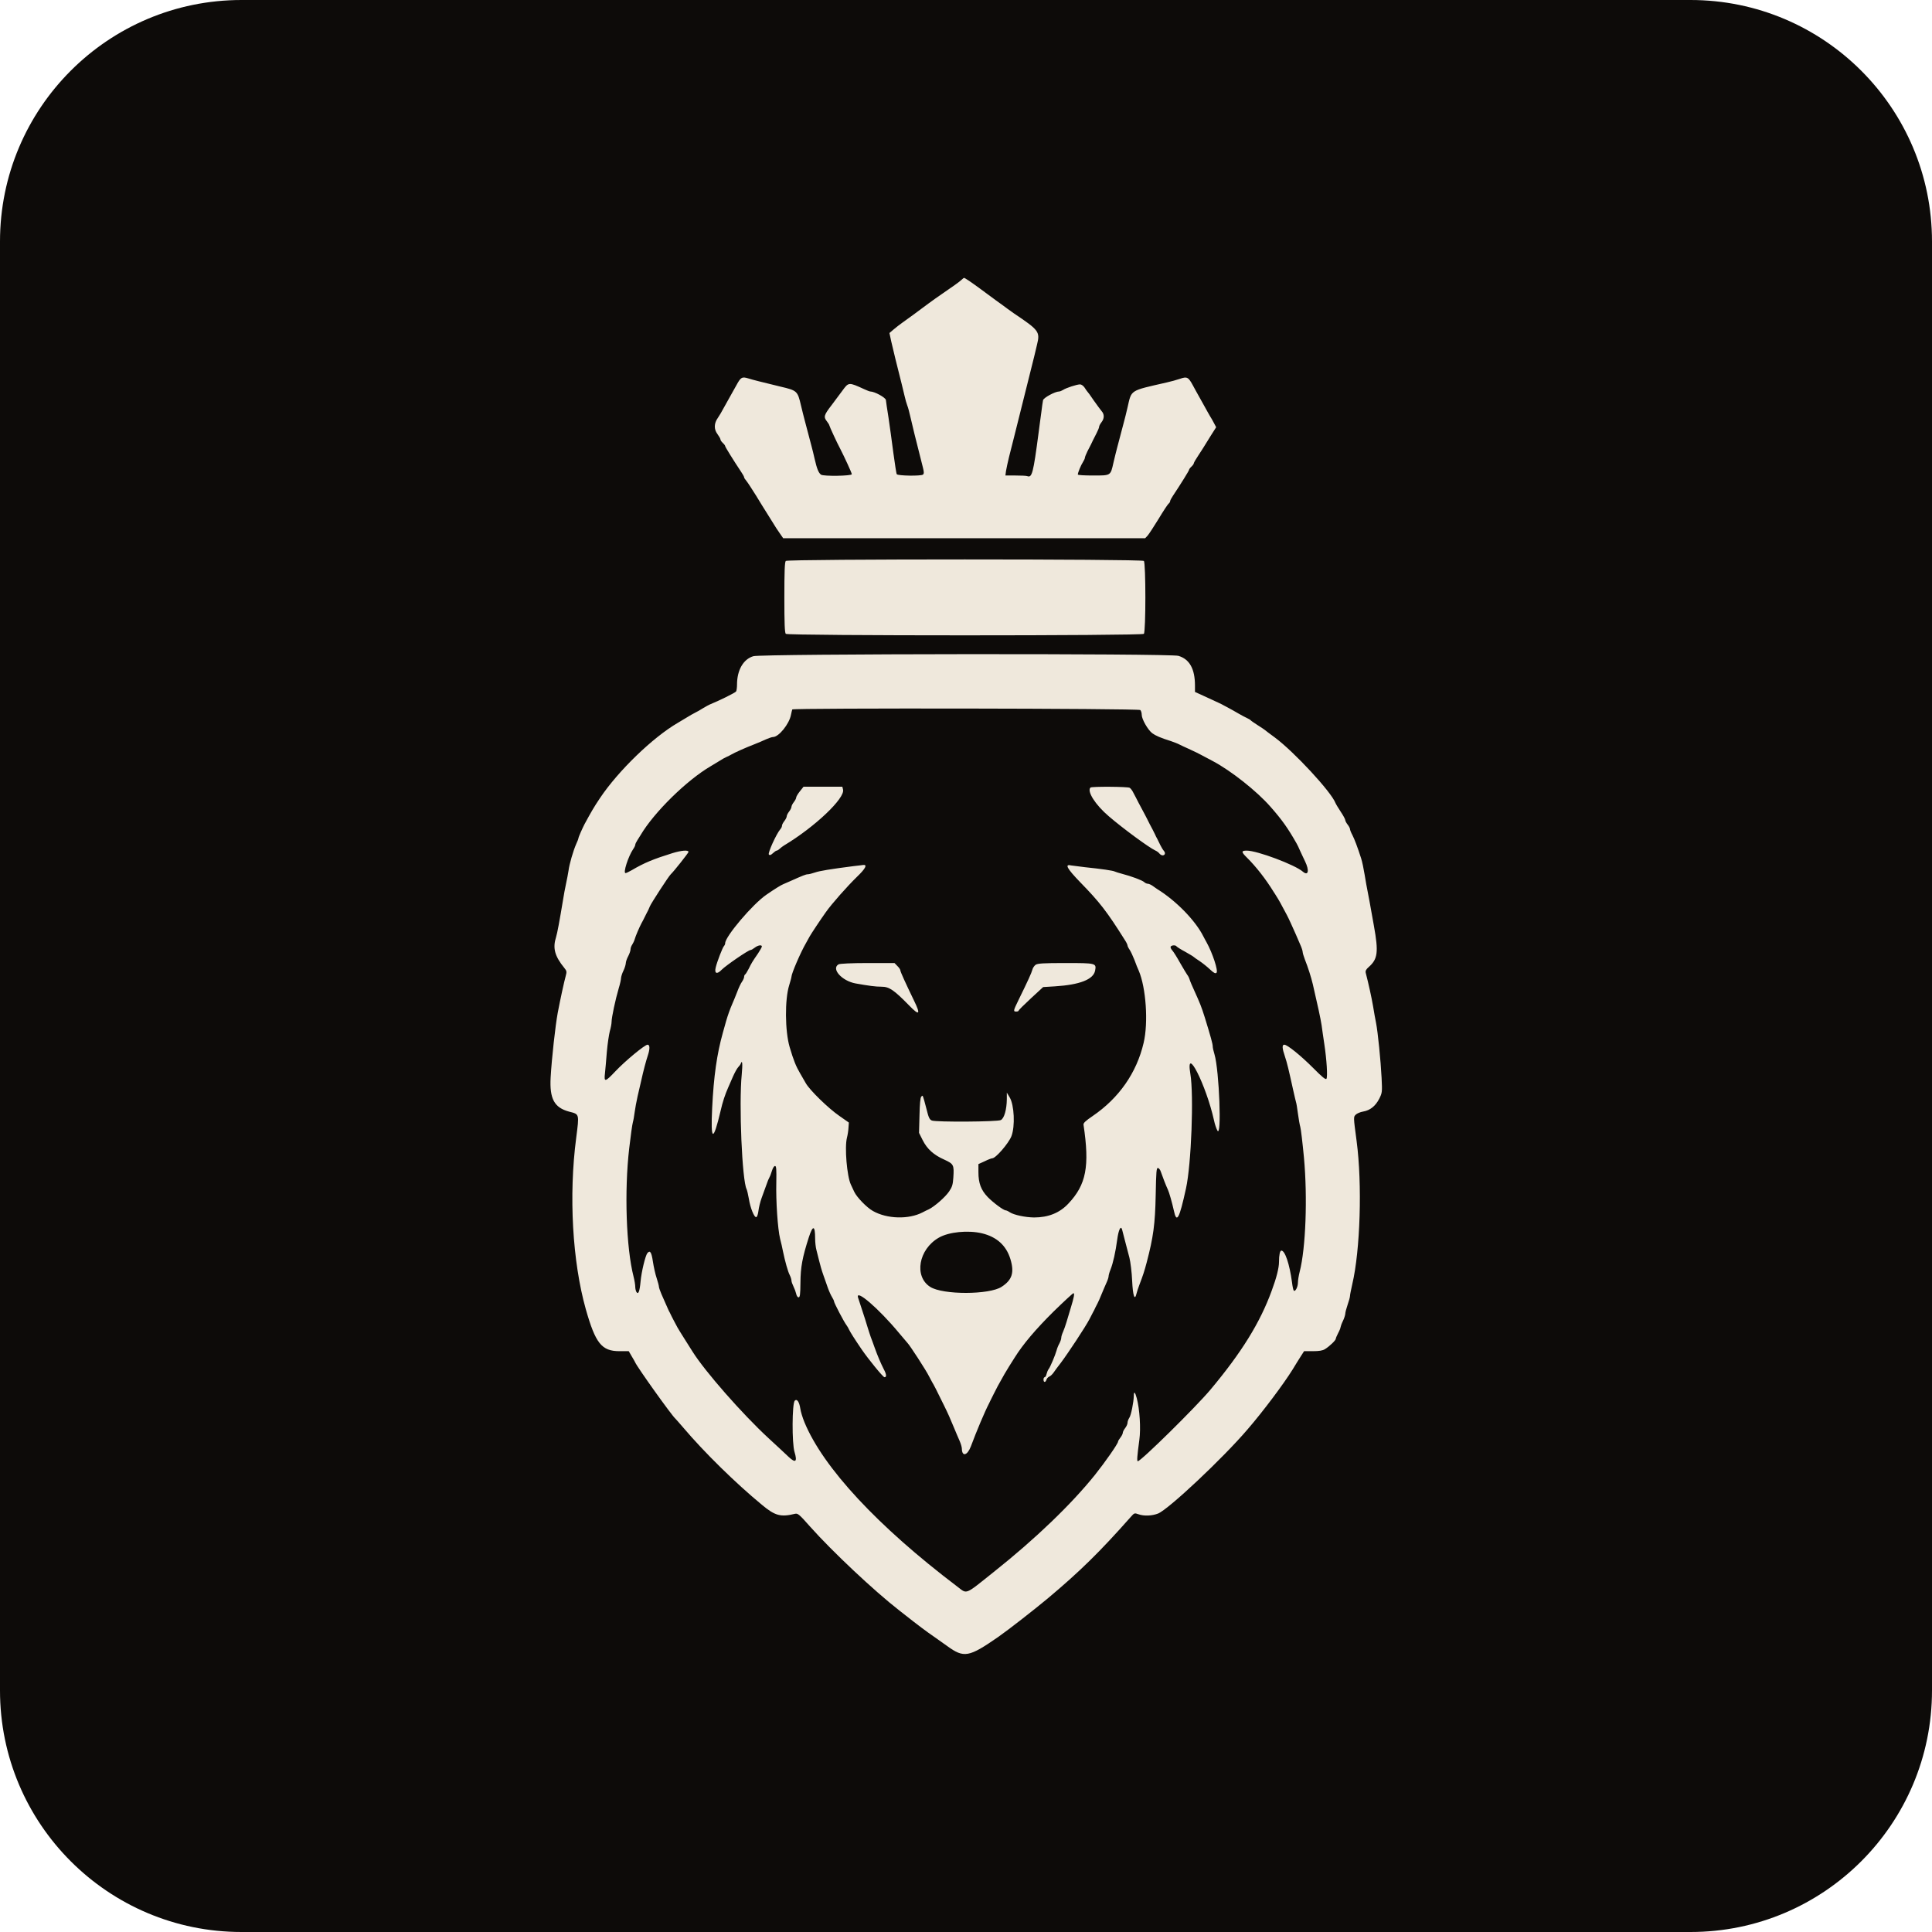
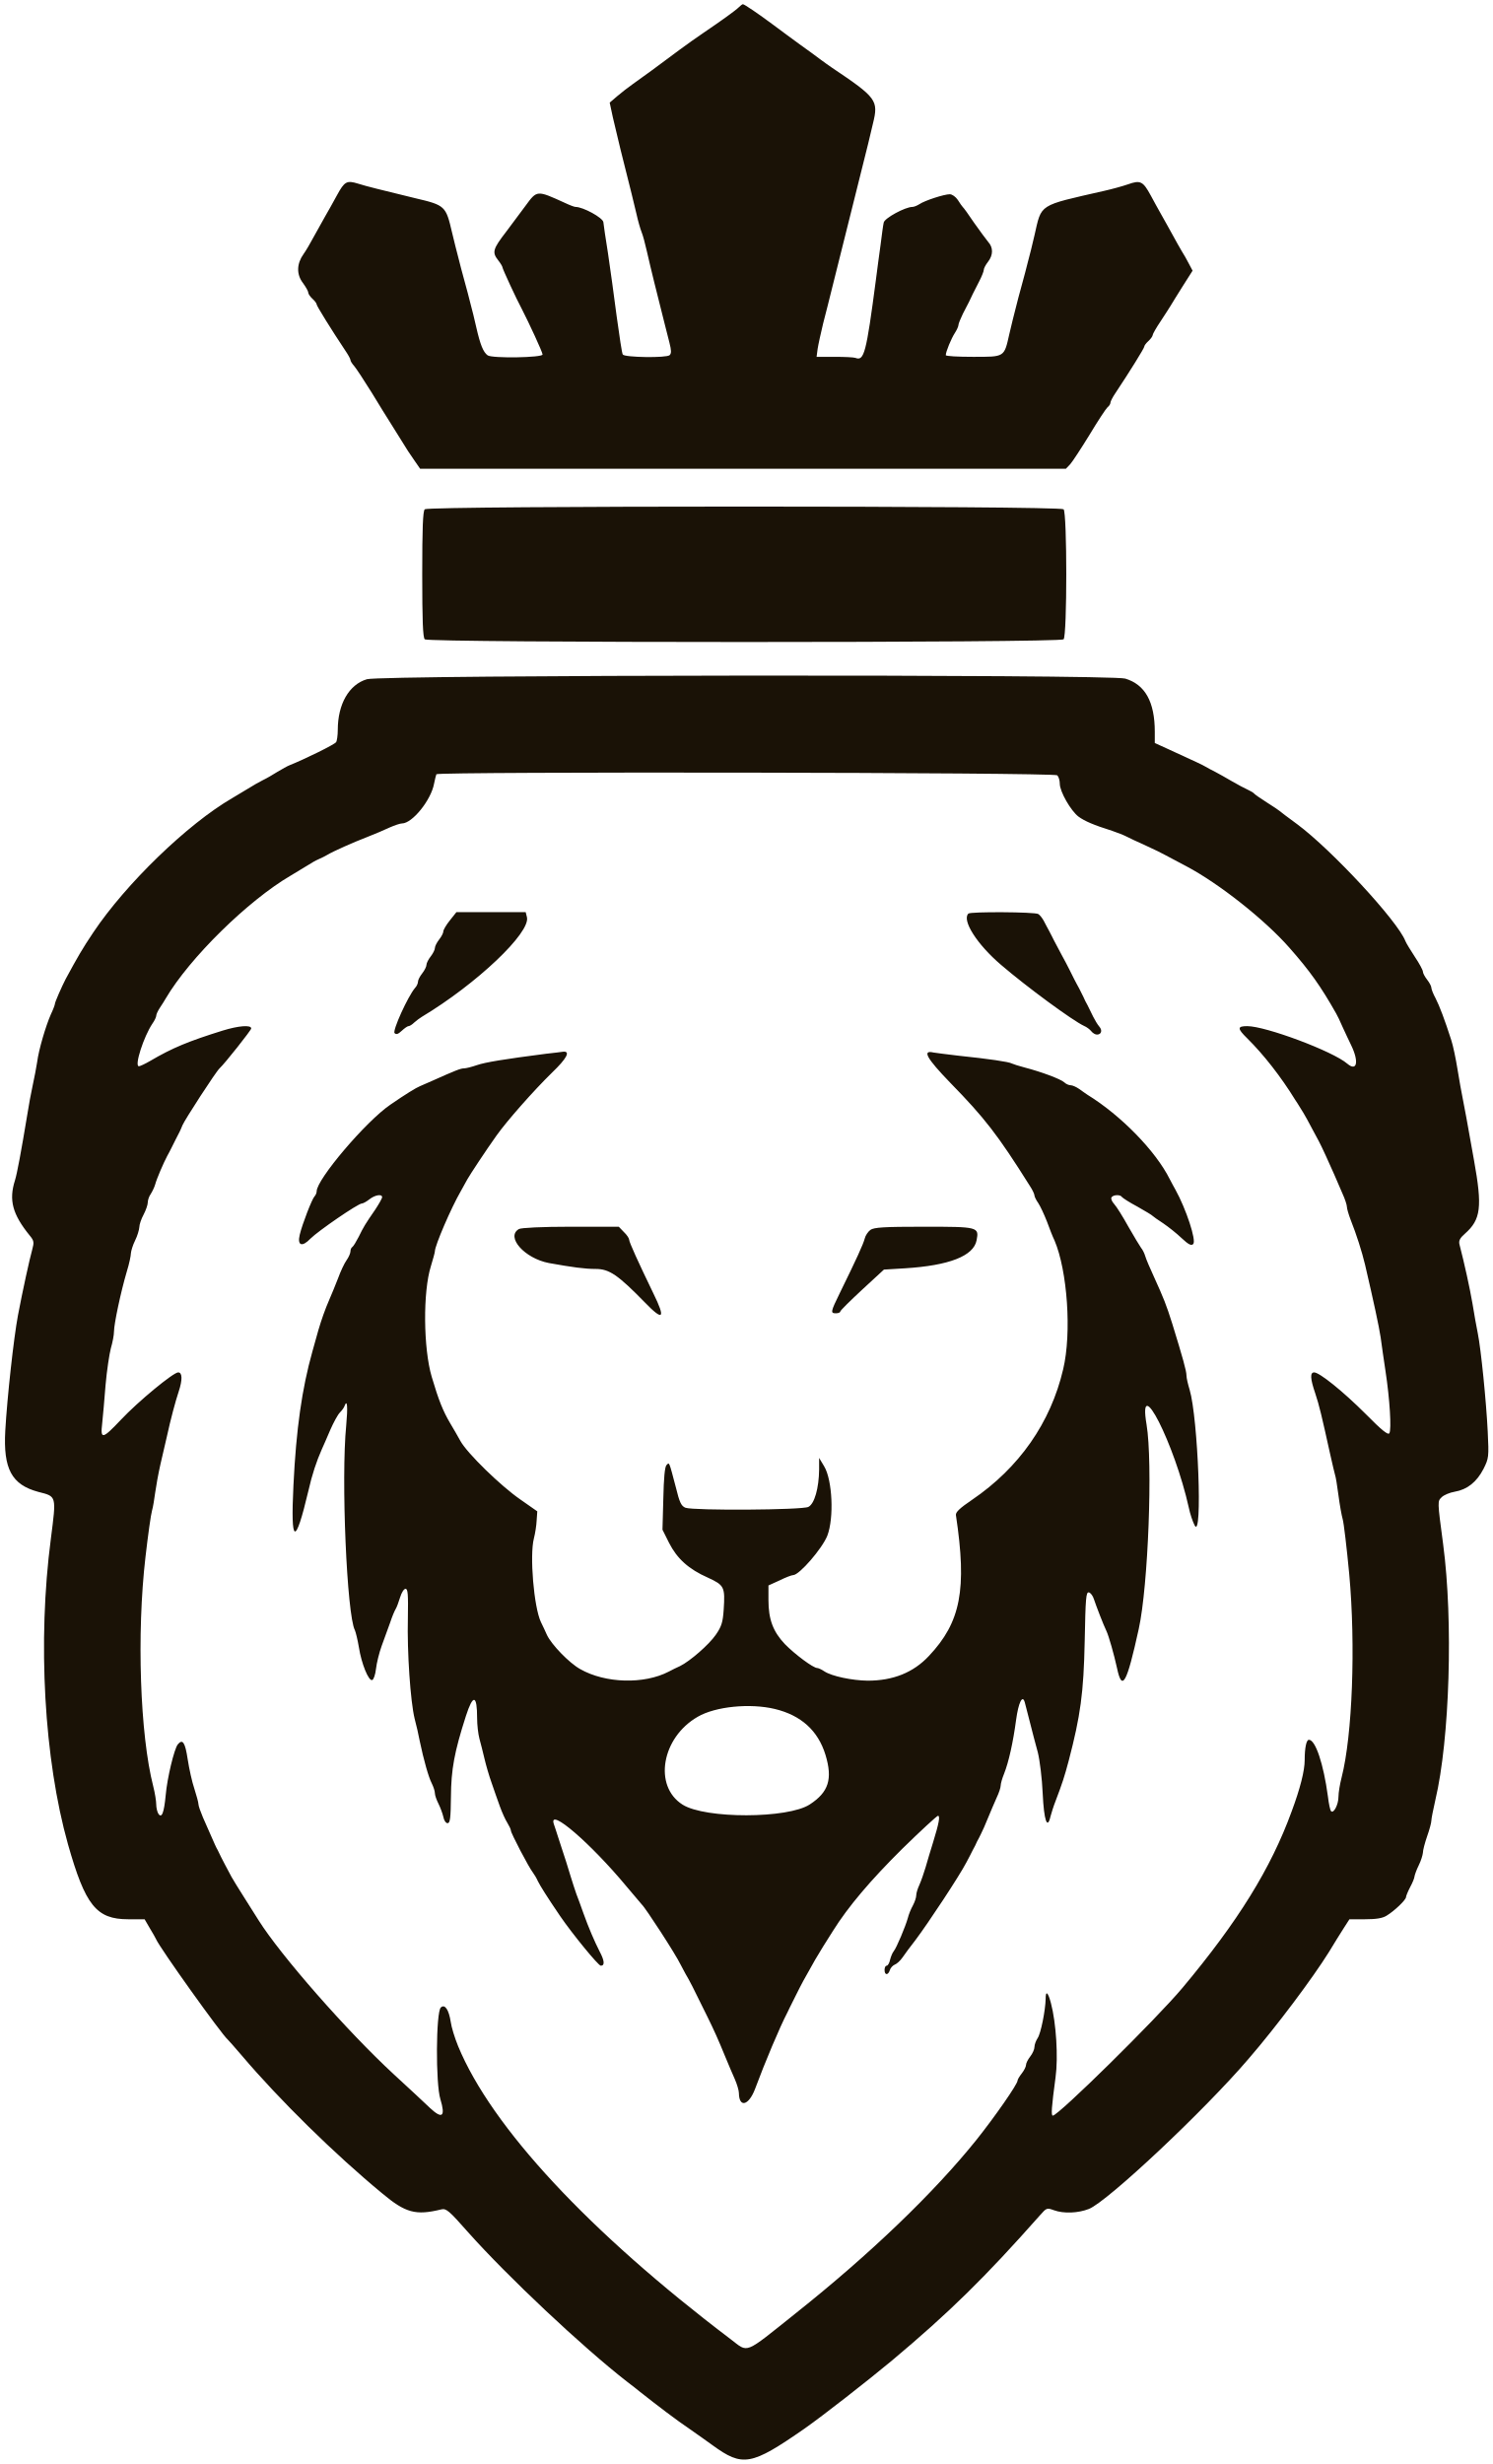
- <svg xmlns="http://www.w3.org/2000/svg" viewBox="0 0 64 64">
-   <rect width="64" height="64" rx="8" fill="#0D0B09" />
-   <g transform="translate(32 32) scale(0.0392) translate(-803.5 -785.5)">
-     <g transform="translate(0,1564) scale(0.1,-0.1)" fill="#EFE8DC">
-       <path d="M8000 13586 c-16 -16 -83 -64 -170 -123 -30 -20 -80 -56 -110 -78 -88 -66 -186 -138 -225 -165 -20 -14 -52 -39 -72 -56 l-35 -30 15 -70 c9 -38 25 -106 36 -151 52 -206 63 -252 76 -307 7 -32 18 -70 24 -85 6 -14 17 -55 25 -91 8 -36 24 -102 35 -147 53 -210 60 -241 72 -286 9 -36 10 -50 1 -59 -14 -14 -214 -11 -222 3 -4 5 -16 87 -29 181 -12 95 -31 229 -41 298 -11 69 -21 135 -22 148 -3 21 -96 72 -132 72 -5 0 -27 8 -50 19 -134 61 -132 61 -187 -14 -19 -25 -60 -80 -91 -122 -64 -83 -68 -98 -38 -136 11 -14 20 -29 20 -33 0 -7 67 -152 91 -196 35 -68 99 -206 99 -217 0 -15 -239 -19 -260 -4 -21 15 -35 50 -54 133 -8 36 -20 85 -27 110 -6 25 -19 74 -29 110 -10 36 -23 85 -29 110 -7 25 -20 79 -30 120 -29 124 -32 128 -173 161 -160 39 -234 57 -271 69 -55 17 -65 11 -101 -55 -18 -33 -43 -78 -56 -100 -12 -22 -36 -65 -53 -95 -16 -30 -38 -68 -49 -83 -33 -46 -34 -96 -4 -136 14 -19 26 -40 26 -46 0 -7 9 -20 20 -30 11 -10 20 -22 20 -27 0 -7 70 -120 136 -219 13 -19 24 -39 24 -44 0 -5 8 -18 18 -29 10 -12 47 -68 83 -126 35 -58 73 -119 84 -136 11 -17 36 -57 55 -88 19 -32 47 -75 63 -97 l27 -39 1530 0 1529 0 20 21 c11 12 52 75 92 140 39 65 78 124 85 130 8 6 14 16 14 22 0 6 11 27 24 46 66 99 136 212 136 219 0 5 9 17 20 27 11 10 20 23 20 28 0 5 17 35 38 66 20 31 42 64 47 73 6 10 31 51 57 92 l47 74 -18 34 c-9 18 -24 44 -33 58 -8 14 -29 50 -45 80 -17 30 -40 73 -53 95 -12 22 -35 62 -49 89 -37 68 -49 74 -108 53 -26 -9 -77 -23 -113 -31 -315 -72 -295 -59 -330 -211 -10 -44 -24 -100 -31 -125 -6 -25 -19 -74 -29 -110 -10 -36 -23 -85 -29 -110 -7 -25 -20 -80 -30 -122 -25 -111 -21 -108 -172 -108 -71 0 -129 3 -129 8 0 16 26 79 43 105 9 14 17 31 17 38 0 6 10 30 21 53 26 49 36 70 47 94 5 9 18 36 30 59 12 23 22 48 22 55 0 7 9 24 20 38 25 32 25 68 1 94 -10 12 -40 53 -67 91 -26 39 -50 72 -54 75 -3 3 -13 17 -23 33 -10 15 -27 27 -38 27 -27 0 -119 -30 -144 -47 -11 -7 -26 -13 -33 -13 -34 0 -132 -53 -136 -74 -3 -12 -9 -59 -15 -106 -7 -47 -16 -121 -22 -165 -46 -350 -56 -386 -97 -370 -8 3 -52 5 -99 5 l-85 0 5 38 c3 20 15 74 26 120 12 45 30 118 41 162 11 44 29 116 40 160 11 44 29 116 40 160 11 44 29 116 40 160 52 206 62 249 75 305 27 110 18 122 -195 265 -12 8 -37 26 -56 40 -18 14 -61 45 -96 70 -34 25 -89 65 -122 90 -74 55 -140 100 -147 100 -3 0 -11 -6 -19 -14z M6512 11208 c-9 -9 -12 -91 -12 -308 0 -217 3 -299 12 -308 17 -17 3009 -17 3026 0 17 17 17 599 0 616 -17 17 -3009 17 -3026 0z M6238 10403 c-85 -25 -138 -118 -138 -240 0 -26 -4 -53 -8 -58 -7 -11 -145 -79 -222 -110 -8 -3 -33 -17 -55 -30 -22 -14 -53 -32 -70 -40 -16 -8 -48 -26 -70 -40 -22 -13 -56 -34 -75 -45 -212 -123 -504 -406 -658 -636 -53 -79 -74 -116 -131 -221 -18 -35 -51 -109 -51 -118 0 -4 -8 -26 -19 -49 -24 -54 -58 -169 -65 -226 -4 -25 -13 -74 -21 -110 -8 -36 -19 -96 -25 -135 -30 -181 -49 -283 -59 -315 -30 -94 -12 -161 70 -262 20 -24 21 -32 12 -65 -13 -46 -46 -197 -68 -313 -20 -107 -51 -387 -60 -546 -10 -181 30 -256 157 -290 87 -22 85 -17 59 -221 -64 -487 -32 -1046 81 -1448 82 -289 134 -355 285 -355 l78 0 25 -43 c14 -23 27 -46 29 -51 18 -42 311 -452 340 -476 3 -3 33 -36 66 -75 179 -211 442 -469 665 -653 111 -93 159 -106 281 -76 23 5 36 -6 126 -108 186 -209 542 -544 753 -708 25 -19 52 -40 60 -47 86 -68 177 -137 235 -176 39 -27 88 -62 110 -78 143 -104 183 -97 435 78 87 61 296 224 415 323 272 228 441 394 702 689 30 34 32 35 65 23 47 -17 115 -14 166 6 88 35 548 467 757 712 133 154 304 383 380 505 23 39 55 89 70 113 l27 42 74 0 c53 0 83 5 102 17 38 23 92 75 92 88 0 5 9 27 20 48 11 20 20 43 20 49 1 7 9 31 20 53 11 22 19 49 20 60 0 12 9 46 20 78 11 31 20 64 20 74 0 10 9 53 19 98 68 287 85 848 37 1210 -28 210 -27 204 -7 224 10 10 38 22 62 26 59 10 104 46 136 108 25 50 26 56 20 177 -7 143 -32 391 -47 465 -6 28 -17 91 -25 140 -13 76 -38 189 -62 282 -4 17 3 30 26 50 76 67 83 126 43 348 -36 202 -43 240 -53 290 -6 28 -17 91 -25 140 -8 50 -21 113 -30 140 -31 96 -55 160 -74 197 -11 20 -20 43 -20 50 0 7 -9 24 -20 38 -11 14 -20 31 -20 38 0 7 -17 39 -38 70 -21 32 -41 65 -45 75 -36 94 -349 432 -512 553 -44 32 -82 61 -85 64 -3 3 -30 21 -60 40 -30 19 -57 38 -60 42 -3 4 -17 12 -30 18 -14 6 -47 24 -75 40 -27 16 -63 36 -80 45 -16 8 -37 19 -45 24 -15 9 -37 19 -172 81 l-68 31 0 53 c0 142 -46 224 -140 252 -70 21 -3524 18 -3592 -3z m3270 -455 c7 -7 12 -25 12 -40 0 -37 52 -128 89 -156 29 -21 70 -39 159 -67 23 -8 55 -20 70 -28 15 -8 50 -24 77 -36 28 -13 58 -27 68 -32 9 -5 26 -13 37 -19 21 -11 44 -23 100 -53 155 -82 372 -254 487 -385 98 -111 149 -183 222 -312 5 -8 19 -37 31 -65 13 -27 30 -66 40 -85 38 -78 28 -127 -18 -88 -68 59 -387 178 -474 178 -48 0 -48 -11 0 -58 77 -76 160 -182 227 -291 6 -9 18 -27 26 -41 14 -21 36 -60 86 -155 13 -24 50 -105 74 -160 9 -22 26 -61 38 -88 12 -26 21 -54 21 -63 0 -8 8 -36 18 -62 27 -68 53 -149 68 -212 41 -176 66 -292 74 -345 4 -33 15 -105 23 -160 20 -131 29 -277 18 -293 -6 -10 -36 14 -112 91 -108 108 -219 197 -244 197 -20 0 -19 -29 5 -99 19 -57 31 -108 70 -285 11 -50 22 -95 24 -102 3 -7 10 -50 16 -96 6 -46 15 -96 20 -113 5 -16 19 -133 31 -260 31 -339 15 -764 -36 -963 -8 -31 -15 -72 -15 -92 0 -37 -23 -81 -35 -68 -4 3 -11 35 -15 70 -21 155 -59 268 -90 268 -12 0 -20 -38 -20 -96 0 -50 -21 -134 -62 -244 -98 -269 -254 -521 -517 -835 -124 -148 -588 -605 -614 -605 -9 0 -6 40 13 182 13 94 3 257 -22 351 -14 53 -25 61 -25 20 -1 -54 -23 -165 -38 -186 -8 -12 -15 -31 -15 -42 0 -11 -9 -31 -20 -45 -11 -14 -20 -32 -20 -40 0 -8 -9 -26 -20 -40 -11 -14 -20 -29 -20 -34 0 -17 -108 -172 -195 -281 -200 -249 -502 -540 -857 -822 -248 -198 -221 -187 -307 -122 -671 508 -1133 1005 -1291 1388 -16 39 -32 91 -35 115 -9 58 -28 86 -47 68 -23 -22 -25 -361 -2 -434 25 -83 9 -96 -49 -42 -23 22 -100 94 -171 159 -222 205 -536 563 -641 730 -16 26 -49 78 -72 114 -23 36 -48 77 -56 91 -23 44 -40 74 -49 93 -4 9 -12 25 -17 35 -6 9 -18 37 -29 62 -11 25 -29 66 -41 93 -11 26 -21 54 -21 62 0 8 -9 41 -19 72 -11 32 -25 95 -32 141 -12 80 -24 98 -47 70 -17 -22 -50 -159 -57 -239 -8 -86 -19 -113 -35 -89 -5 8 -10 28 -10 44 0 15 -6 54 -14 85 -63 245 -79 725 -37 1086 12 105 26 204 31 220 5 17 11 55 15 85 4 30 15 91 25 135 10 44 23 100 29 125 20 92 43 176 57 218 19 57 18 92 -2 92 -23 0 -189 -137 -271 -224 -88 -93 -98 -95 -89 -18 3 31 11 113 16 182 6 69 18 147 25 174 8 27 15 63 15 80 0 35 32 187 61 285 11 35 19 74 19 85 1 12 9 39 20 61 11 22 19 50 20 63 0 12 9 39 20 59 11 21 20 47 20 58 0 11 6 29 14 40 7 11 17 31 21 45 7 27 40 103 57 135 6 11 16 29 21 40 6 11 15 29 20 40 6 11 14 27 18 35 4 8 10 22 13 30 10 25 159 255 176 270 25 23 150 181 150 189 0 18 -60 13 -135 -10 -160 -50 -237 -81 -344 -144 -24 -14 -48 -25 -53 -25 -23 0 23 141 64 202 10 14 18 31 18 37 0 7 8 24 18 39 10 15 22 34 27 43 113 192 390 464 592 582 30 18 67 40 81 49 15 10 38 23 52 29 14 6 32 15 40 20 28 17 125 60 190 85 36 14 83 34 106 45 23 10 49 19 58 19 49 0 138 111 152 188 4 20 9 40 11 45 8 13 2927 9 2941 -5z M6631 9261 c-17 -21 -31 -45 -31 -52 0 -8 -9 -25 -20 -39 -11 -14 -20 -32 -20 -40 0 -8 -9 -26 -20 -40 -11 -14 -20 -32 -20 -40 0 -8 -9 -26 -20 -40 -11 -14 -20 -31 -20 -39 0 -8 -6 -22 -14 -30 -34 -40 -108 -203 -97 -214 8 -8 17 -5 34 11 13 12 27 22 32 22 5 0 17 7 27 17 10 9 26 21 36 27 260 156 516 399 498 472 l-6 24 -164 0 -164 0 -31 -39z M9087 9293 c-32 -31 41 -146 155 -243 121 -104 339 -264 393 -289 12 -5 27 -16 34 -25 7 -9 19 -16 27 -16 21 0 27 20 11 38 -8 9 -21 31 -29 47 -8 17 -20 40 -26 53 -7 12 -16 30 -20 40 -5 9 -14 27 -20 40 -7 12 -17 32 -24 45 -6 12 -16 31 -21 42 -6 11 -14 27 -18 35 -8 14 -31 58 -56 105 -5 11 -16 31 -23 45 -8 14 -19 36 -26 49 -7 13 -19 28 -26 32 -15 10 -322 12 -331 2z M7085 8629 c-194 -25 -287 -40 -327 -54 -23 -8 -51 -15 -60 -15 -16 0 -39 -9 -153 -60 -22 -10 -47 -21 -55 -24 -18 -7 -70 -39 -141 -88 -116 -79 -349 -354 -349 -410 0 -8 -5 -19 -10 -24 -12 -12 -58 -131 -70 -181 -13 -53 11 -61 51 -19 36 36 225 166 243 166 6 0 22 9 36 20 27 21 60 26 60 10 0 -6 -15 -32 -32 -58 -49 -71 -56 -83 -79 -130 -12 -23 -25 -45 -30 -48 -5 -3 -9 -12 -9 -21 0 -8 -8 -27 -18 -41 -11 -15 -29 -54 -41 -87 -13 -33 -31 -78 -41 -100 -20 -46 -37 -94 -52 -145 -5 -19 -18 -64 -28 -100 -50 -178 -77 -368 -90 -634 -14 -284 8 -292 71 -26 17 76 39 141 63 195 8 17 26 59 41 94 15 34 35 71 45 81 10 10 20 24 22 31 13 35 16 -5 8 -91 -25 -252 3 -900 41 -971 4 -9 13 -45 19 -81 12 -77 46 -161 63 -155 7 2 15 26 18 53 3 27 15 76 27 109 12 33 30 83 40 110 9 28 21 56 26 64 5 8 14 32 21 55 7 23 18 41 26 41 11 0 13 -25 11 -140 -4 -158 12 -393 32 -475 8 -30 19 -77 24 -105 19 -91 42 -172 57 -201 8 -16 15 -37 15 -47 0 -10 8 -32 17 -50 9 -18 19 -45 23 -62 3 -17 12 -30 20 -30 12 0 15 23 16 125 1 130 16 212 71 383 34 105 53 101 53 -11 0 -31 5 -75 11 -97 6 -22 17 -65 24 -95 7 -30 22 -82 34 -115 11 -33 29 -83 39 -111 10 -28 26 -63 35 -77 9 -15 17 -31 17 -37 0 -12 85 -175 105 -200 6 -8 17 -26 23 -40 11 -22 42 -72 106 -166 57 -83 180 -234 192 -234 20 0 17 25 -6 68 -24 47 -52 112 -77 182 -11 30 -25 71 -33 90 -7 19 -18 55 -26 80 -13 44 -27 88 -60 188 -8 26 -18 55 -21 64 -25 80 174 -91 345 -297 37 -44 69 -82 72 -85 17 -15 160 -235 184 -285 9 -16 19 -37 24 -45 19 -32 33 -59 103 -202 32 -65 50 -105 84 -188 15 -36 35 -84 46 -108 10 -23 19 -53 19 -65 1 -71 46 -60 76 18 48 129 117 293 154 364 5 12 15 30 20 41 6 11 15 29 20 40 28 56 33 66 91 168 12 20 29 48 38 63 9 14 30 47 46 73 73 117 180 242 328 389 88 86 165 157 170 157 11 0 5 -34 -23 -125 -12 -38 -28 -92 -36 -120 -8 -27 -21 -64 -29 -82 -8 -17 -15 -39 -15 -50 0 -10 -7 -31 -16 -48 -9 -16 -20 -43 -24 -60 -11 -39 -53 -140 -67 -157 -6 -7 -13 -25 -17 -40 -3 -16 -11 -28 -16 -28 -6 0 -10 -9 -10 -20 0 -26 17 -26 25 -1 3 11 14 22 23 26 9 3 26 18 37 34 11 16 38 53 61 82 61 81 209 305 242 369 10 19 24 45 30 58 7 12 16 30 20 40 5 9 14 26 19 37 6 11 21 45 33 75 12 30 31 73 41 96 11 23 19 48 19 57 0 9 7 34 16 56 22 55 43 150 57 255 11 81 30 122 41 84 2 -7 13 -49 24 -93 11 -44 28 -109 38 -145 9 -36 20 -123 23 -194 6 -129 22 -174 37 -109 4 15 14 48 24 73 32 84 42 115 62 190 56 214 71 321 76 568 4 203 6 233 20 230 8 -2 19 -16 24 -33 11 -33 44 -119 59 -150 11 -23 36 -111 50 -175 24 -114 46 -75 103 185 45 204 67 789 37 968 -43 255 133 -92 200 -393 6 -30 19 -68 28 -85 38 -71 16 509 -24 643 -8 26 -15 56 -15 68 0 21 -18 85 -67 244 -29 92 -40 119 -88 225 -18 39 -36 81 -40 95 -4 14 -13 32 -20 40 -6 8 -33 53 -60 100 -26 47 -56 95 -67 107 -11 12 -17 26 -13 32 8 13 42 14 49 2 4 -5 36 -26 74 -46 37 -21 69 -40 72 -44 3 -3 25 -19 50 -35 25 -17 64 -48 87 -70 33 -31 46 -37 55 -28 16 16 -34 167 -84 257 -7 11 -18 34 -27 50 -67 134 -231 302 -390 400 -8 6 -27 18 -40 28 -13 9 -31 17 -39 17 -9 0 -23 6 -31 14 -18 16 -110 50 -187 70 -27 7 -55 16 -61 19 -13 8 -109 22 -253 37 -52 6 -105 13 -118 15 -55 13 -34 -26 79 -143 164 -168 224 -245 378 -490 12 -18 21 -38 21 -44 0 -5 8 -22 18 -36 10 -15 28 -54 41 -87 12 -33 28 -74 36 -90 61 -143 82 -438 41 -610 -59 -253 -209 -467 -431 -618 -59 -40 -79 -59 -77 -73 53 -352 23 -507 -128 -667 -74 -79 -170 -117 -290 -117 -74 1 -170 21 -205 44 -13 9 -29 16 -34 16 -19 0 -106 65 -153 113 -56 59 -78 117 -78 209 l0 69 53 24 c28 14 57 25 64 25 29 0 138 126 162 187 32 84 24 263 -15 328 l-24 40 0 -55 c-1 -88 -22 -163 -51 -177 -29 -15 -544 -18 -582 -4 -20 8 -28 24 -46 98 -33 125 -30 118 -44 104 -8 -8 -13 -62 -15 -159 l-4 -147 31 -62 c38 -75 93 -125 184 -165 78 -36 82 -44 75 -151 -4 -60 -10 -80 -37 -119 -32 -47 -123 -126 -170 -149 -14 -6 -38 -18 -53 -26 -117 -61 -301 -56 -420 12 -52 29 -135 115 -157 161 -7 16 -20 44 -29 62 -33 70 -54 315 -33 396 6 23 12 61 13 85 l3 43 -80 56 c-93 64 -252 219 -284 277 -12 22 -34 60 -49 85 -33 56 -54 107 -87 219 -40 135 -42 404 -4 524 10 33 19 65 19 71 0 26 76 204 123 285 11 20 25 45 31 56 13 23 88 137 138 207 49 69 176 213 263 298 70 67 88 102 53 99 -7 -1 -44 -6 -83 -10z m1085 -3103 c125 -30 205 -103 240 -217 35 -115 15 -177 -74 -235 -103 -68 -496 -69 -603 -1 -139 88 -99 318 72 416 84 49 248 65 365 37z M6958 7799 c-64 -37 27 -139 142 -161 112 -20 169 -28 222 -28 64 0 105 -28 233 -159 87 -90 99 -77 40 43 -71 147 -115 243 -115 255 0 6 -11 23 -25 36 l-24 25 -228 0 c-136 0 -235 -5 -245 -11z M8623 7795 c-11 -8 -24 -27 -27 -41 -7 -27 -38 -95 -118 -258 -44 -90 -45 -96 -18 -96 11 0 20 4 20 8 0 5 47 51 104 104 l103 95 99 6 c209 13 326 58 340 133 12 63 8 64 -250 64 -188 0 -236 -3 -253 -15z" />
-     </g>
+ <svg xmlns="http://www.w3.org/2000/svg" viewBox="450 202 707 1167">
+   <g transform="translate(0,1564) scale(0.1,-0.1)" fill="#1A1206">
+     <path d="M8000 13586 c-16 -16 -83 -64 -170 -123 -30 -20 -80 -56 -110 -78 -88 -66 -186 -138 -225 -165 -20 -14 -52 -39 -72 -56 l-35 -30 15 -70 c9 -38 25 -106 36 -151 52 -206 63 -252 76 -307 7 -32 18 -70 24 -85 6 -14 17 -55 25 -91 8 -36 24 -102 35 -147 53 -210 60 -241 72 -286 9 -36 10 -50 1 -59 -14 -14 -214 -11 -222 3 -4 5 -16 87 -29 181 -12 95 -31 229 -41 298 -11 69 -21 135 -22 148 -3 21 -96 72 -132 72 -5 0 -27 8 -50 19 -134 61 -132 61 -187 -14 -19 -25 -60 -80 -91 -122 -64 -83 -68 -98 -38 -136 11 -14 20 -29 20 -33 0 -7 67 -152 91 -196 35 -68 99 -206 99 -217 0 -15 -239 -19 -260 -4 -21 15 -35 50 -54 133 -8 36 -20 85 -27 110 -6 25 -19 74 -29 110 -10 36 -23 85 -29 110 -7 25 -20 79 -30 120 -29 124 -32 128 -173 161 -160 39 -234 57 -271 69 -55 17 -65 11 -101 -55 -18 -33 -43 -78 -56 -100 -12 -22 -36 -65 -53 -95 -16 -30 -38 -68 -49 -83 -33 -46 -34 -96 -4 -136 14 -19 26 -40 26 -46 0 -7 9 -20 20 -30 11 -10 20 -22 20 -27 0 -7 70 -120 136 -219 13 -19 24 -39 24 -44 0 -5 8 -18 18 -29 10 -12 47 -68 83 -126 35 -58 73 -119 84 -136 11 -17 36 -57 55 -88 19 -32 47 -75 63 -97 l27 -39 1530 0 1529 0 20 21 c11 12 52 75 92 140 39 65 78 124 85 130 8 6 14 16 14 22 0 6 11 27 24 46 66 99 136 212 136 219 0 5 9 17 20 27 11 10 20 23 20 28 0 5 17 35 38 66 20 31 42 64 47 73 6 10 31 51 57 92 l47 74 -18 34 c-9 18 -24 44 -33 58 -8 14 -29 50 -45 80 -17 30 -40 73 -53 95 -12 22 -35 62 -49 89 -37 68 -49 74 -108 53 -26 -9 -77 -23 -113 -31 -315 -72 -295 -59 -330 -211 -10 -44 -24 -100 -31 -125 -6 -25 -19 -74 -29 -110 -10 -36 -23 -85 -29 -110 -7 -25 -20 -80 -30 -122 -25 -111 -21 -108 -172 -108 -71 0 -129 3 -129 8 0 16 26 79 43 105 9 14 17 31 17 38 0 6 10 30 21 53 26 49 36 70 47 94 5 9 18 36 30 59 12 23 22 48 22 55 0 7 9 24 20 38 25 32 25 68 1 94 -10 12 -40 53 -67 91 -26 39 -50 72 -54 75 -3 3 -13 17 -23 33 -10 15 -27 27 -38 27 -27 0 -119 -30 -144 -47 -11 -7 -26 -13 -33 -13 -34 0 -132 -53 -136 -74 -3 -12 -9 -59 -15 -106 -7 -47 -16 -121 -22 -165 -46 -350 -56 -386 -97 -370 -8 3 -52 5 -99 5 l-85 0 5 38 c3 20 15 74 26 120 12 45 30 118 41 162 11 44 29 116 40 160 11 44 29 116 40 160 11 44 29 116 40 160 52 206 62 249 75 305 27 110 18 122 -195 265 -12 8 -37 26 -56 40 -18 14 -61 45 -96 70 -34 25 -89 65 -122 90 -74 55 -140 100 -147 100 -3 0 -11 -6 -19 -14z M6512 11208 c-9 -9 -12 -91 -12 -308 0 -217 3 -299 12 -308 17 -17 3009 -17 3026 0 17 17 17 599 0 616 -17 17 -3009 17 -3026 0z M6238 10403 c-85 -25 -138 -118 -138 -240 0 -26 -4 -53 -8 -58 -7 -11 -145 -79 -222 -110 -8 -3 -33 -17 -55 -30 -22 -14 -53 -32 -70 -40 -16 -8 -48 -26 -70 -40 -22 -13 -56 -34 -75 -45 -212 -123 -504 -406 -658 -636 -53 -79 -74 -116 -131 -221 -18 -35 -51 -109 -51 -118 0 -4 -8 -26 -19 -49 -24 -54 -58 -169 -65 -226 -4 -25 -13 -74 -21 -110 -8 -36 -19 -96 -25 -135 -30 -181 -49 -283 -59 -315 -30 -94 -12 -161 70 -262 20 -24 21 -32 12 -65 -13 -46 -46 -197 -68 -313 -20 -107 -51 -387 -60 -546 -10 -181 30 -256 157 -290 87 -22 85 -17 59 -221 -64 -487 -32 -1046 81 -1448 82 -289 134 -355 285 -355 l78 0 25 -43 c14 -23 27 -46 29 -51 18 -42 311 -452 340 -476 3 -3 33 -36 66 -75 179 -211 442 -469 665 -653 111 -93 159 -106 281 -76 23 5 36 -6 126 -108 186 -209 542 -544 753 -708 25 -19 52 -40 60 -47 86 -68 177 -137 235 -176 39 -27 88 -62 110 -78 143 -104 183 -97 435 78 87 61 296 224 415 323 272 228 441 394 702 689 30 34 32 35 65 23 47 -17 115 -14 166 6 88 35 548 467 757 712 133 154 304 383 380 505 23 39 55 89 70 113 l27 42 74 0 c53 0 83 5 102 17 38 23 92 75 92 88 0 5 9 27 20 48 11 20 20 43 20 49 1 7 9 31 20 53 11 22 19 49 20 60 0 12 9 46 20 78 11 31 20 64 20 74 0 10 9 53 19 98 68 287 85 848 37 1210 -28 210 -27 204 -7 224 10 10 38 22 62 26 59 10 104 46 136 108 25 50 26 56 20 177 -7 143 -32 391 -47 465 -6 28 -17 91 -25 140 -13 76 -38 189 -62 282 -4 17 3 30 26 50 76 67 83 126 43 348 -36 202 -43 240 -53 290 -6 28 -17 91 -25 140 -8 50 -21 113 -30 140 -31 96 -55 160 -74 197 -11 20 -20 43 -20 50 0 7 -9 24 -20 38 -11 14 -20 31 -20 38 0 7 -17 39 -38 70 -21 32 -41 65 -45 75 -36 94 -349 432 -512 553 -44 32 -82 61 -85 64 -3 3 -30 21 -60 40 -30 19 -57 38 -60 42 -3 4 -17 12 -30 18 -14 6 -47 24 -75 40 -27 16 -63 36 -80 45 -16 8 -37 19 -45 24 -15 9 -37 19 -172 81 l-68 31 0 53 c0 142 -46 224 -140 252 -70 21 -3524 18 -3592 -3z m3270 -455 c7 -7 12 -25 12 -40 0 -37 52 -128 89 -156 29 -21 70 -39 159 -67 23 -8 55 -20 70 -28 15 -8 50 -24 77 -36 28 -13 58 -27 68 -32 9 -5 26 -13 37 -19 21 -11 44 -23 100 -53 155 -82 372 -254 487 -385 98 -111 149 -183 222 -312 5 -8 19 -37 31 -65 13 -27 30 -66 40 -85 38 -78 28 -127 -18 -88 -68 59 -387 178 -474 178 -48 0 -48 -11 0 -58 77 -76 160 -182 227 -291 6 -9 18 -27 26 -41 14 -21 36 -60 86 -155 13 -24 50 -105 74 -160 9 -22 26 -61 38 -88 12 -26 21 -54 21 -63 0 -8 8 -36 18 -62 27 -68 53 -149 68 -212 41 -176 66 -292 74 -345 4 -33 15 -105 23 -160 20 -131 29 -277 18 -293 -6 -10 -36 14 -112 91 -108 108 -219 197 -244 197 -20 0 -19 -29 5 -99 19 -57 31 -108 70 -285 11 -50 22 -95 24 -102 3 -7 10 -50 16 -96 6 -46 15 -96 20 -113 5 -16 19 -133 31 -260 31 -339 15 -764 -36 -963 -8 -31 -15 -72 -15 -92 0 -37 -23 -81 -35 -68 -4 3 -11 35 -15 70 -21 155 -59 268 -90 268 -12 0 -20 -38 -20 -96 0 -50 -21 -134 -62 -244 -98 -269 -254 -521 -517 -835 -124 -148 -588 -605 -614 -605 -9 0 -6 40 13 182 13 94 3 257 -22 351 -14 53 -25 61 -25 20 -1 -54 -23 -165 -38 -186 -8 -12 -15 -31 -15 -42 0 -11 -9 -31 -20 -45 -11 -14 -20 -32 -20 -40 0 -8 -9 -26 -20 -40 -11 -14 -20 -29 -20 -34 0 -17 -108 -172 -195 -281 -200 -249 -502 -540 -857 -822 -248 -198 -221 -187 -307 -122 -671 508 -1133 1005 -1291 1388 -16 39 -32 91 -35 115 -9 58 -28 86 -47 68 -23 -22 -25 -361 -2 -434 25 -83 9 -96 -49 -42 -23 22 -100 94 -171 159 -222 205 -536 563 -641 730 -16 26 -49 78 -72 114 -23 36 -48 77 -56 91 -23 44 -40 74 -49 93 -4 9 -12 25 -17 35 -6 9 -18 37 -29 62 -11 25 -29 66 -41 93 -11 26 -21 54 -21 62 0 8 -9 41 -19 72 -11 32 -25 95 -32 141 -12 80 -24 98 -47 70 -17 -22 -50 -159 -57 -239 -8 -86 -19 -113 -35 -89 -5 8 -10 28 -10 44 0 15 -6 54 -14 85 -63 245 -79 725 -37 1086 12 105 26 204 31 220 5 17 11 55 15 85 4 30 15 91 25 135 10 44 23 100 29 125 20 92 43 176 57 218 19 57 18 92 -2 92 -23 0 -189 -137 -271 -224 -88 -93 -98 -95 -89 -18 3 31 11 113 16 182 6 69 18 147 25 174 8 27 15 63 15 80 0 35 32 187 61 285 11 35 19 74 19 85 1 12 9 39 20 61 11 22 19 50 20 63 0 12 9 39 20 59 11 21 20 47 20 58 0 11 6 29 14 40 7 11 17 31 21 45 7 27 40 103 57 135 6 11 16 29 21 40 6 11 15 29 20 40 6 11 14 27 18 35 4 8 10 22 13 30 10 25 159 255 176 270 25 23 150 181 150 189 0 18 -60 13 -135 -10 -160 -50 -237 -81 -344 -144 -24 -14 -48 -25 -53 -25 -23 0 23 141 64 202 10 14 18 31 18 37 0 7 8 24 18 39 10 15 22 34 27 43 113 192 390 464 592 582 30 18 67 40 81 49 15 10 38 23 52 29 14 6 32 15 40 20 28 17 125 60 190 85 36 14 83 34 106 45 23 10 49 19 58 19 49 0 138 111 152 188 4 20 9 40 11 45 8 13 2927 9 2941 -5z M6631 9261 c-17 -21 -31 -45 -31 -52 0 -8 -9 -25 -20 -39 -11 -14 -20 -32 -20 -40 0 -8 -9 -26 -20 -40 -11 -14 -20 -32 -20 -40 0 -8 -9 -26 -20 -40 -11 -14 -20 -31 -20 -39 0 -8 -6 -22 -14 -30 -34 -40 -108 -203 -97 -214 8 -8 17 -5 34 11 13 12 27 22 32 22 5 0 17 7 27 17 10 9 26 21 36 27 260 156 516 399 498 472 l-6 24 -164 0 -164 0 -31 -39z M9087 9293 c-32 -31 41 -146 155 -243 121 -104 339 -264 393 -289 12 -5 27 -16 34 -25 7 -9 19 -16 27 -16 21 0 27 20 11 38 -8 9 -21 31 -29 47 -8 17 -20 40 -26 53 -7 12 -16 30 -20 40 -5 9 -14 27 -20 40 -7 12 -17 32 -24 45 -6 12 -16 31 -21 42 -6 11 -14 27 -18 35 -8 14 -31 58 -56 105 -5 11 -16 31 -23 45 -8 14 -19 36 -26 49 -7 13 -19 28 -26 32 -15 10 -322 12 -331 2z M7085 8629 c-194 -25 -287 -40 -327 -54 -23 -8 -51 -15 -60 -15 -16 0 -39 -9 -153 -60 -22 -10 -47 -21 -55 -24 -18 -7 -70 -39 -141 -88 -116 -79 -349 -354 -349 -410 0 -8 -5 -19 -10 -24 -12 -12 -58 -131 -70 -181 -13 -53 11 -61 51 -19 36 36 225 166 243 166 6 0 22 9 36 20 27 21 60 26 60 10 0 -6 -15 -32 -32 -58 -49 -71 -56 -83 -79 -130 -12 -23 -25 -45 -30 -48 -5 -3 -9 -12 -9 -21 0 -8 -8 -27 -18 -41 -11 -15 -29 -54 -41 -87 -13 -33 -31 -78 -41 -100 -20 -46 -37 -94 -52 -145 -5 -19 -18 -64 -28 -100 -50 -178 -77 -368 -90 -634 -14 -284 8 -292 71 -26 17 76 39 141 63 195 8 17 26 59 41 94 15 34 35 71 45 81 10 10 20 24 22 31 13 35 16 -5 8 -91 -25 -252 3 -900 41 -971 4 -9 13 -45 19 -81 12 -77 46 -161 63 -155 7 2 15 26 18 53 3 27 15 76 27 109 12 33 30 83 40 110 9 28 21 56 26 64 5 8 14 32 21 55 7 23 18 41 26 41 11 0 13 -25 11 -140 -4 -158 12 -393 32 -475 8 -30 19 -77 24 -105 19 -91 42 -172 57 -201 8 -16 15 -37 15 -47 0 -10 8 -32 17 -50 9 -18 19 -45 23 -62 3 -17 12 -30 20 -30 12 0 15 23 16 125 1 130 16 212 71 383 34 105 53 101 53 -11 0 -31 5 -75 11 -97 6 -22 17 -65 24 -95 7 -30 22 -82 34 -115 11 -33 29 -83 39 -111 10 -28 26 -63 35 -77 9 -15 17 -31 17 -37 0 -12 85 -175 105 -200 6 -8 17 -26 23 -40 11 -22 42 -72 106 -166 57 -83 180 -234 192 -234 20 0 17 25 -6 68 -24 47 -52 112 -77 182 -11 30 -25 71 -33 90 -7 19 -18 55 -26 80 -13 44 -27 88 -60 188 -8 26 -18 55 -21 64 -25 80 174 -91 345 -297 37 -44 69 -82 72 -85 17 -15 160 -235 184 -285 9 -16 19 -37 24 -45 19 -32 33 -59 103 -202 32 -65 50 -105 84 -188 15 -36 35 -84 46 -108 10 -23 19 -53 19 -65 1 -71 46 -60 76 18 48 129 117 293 154 364 5 12 15 30 20 41 6 11 15 29 20 40 28 56 33 66 91 168 12 20 29 48 38 63 9 14 30 47 46 73 73 117 180 242 328 389 88 86 165 157 170 157 11 0 5 -34 -23 -125 -12 -38 -28 -92 -36 -120 -8 -27 -21 -64 -29 -82 -8 -17 -15 -39 -15 -50 0 -10 -7 -31 -16 -48 -9 -16 -20 -43 -24 -60 -11 -39 -53 -140 -67 -157 -6 -7 -13 -25 -17 -40 -3 -16 -11 -28 -16 -28 -6 0 -10 -9 -10 -20 0 -26 17 -26 25 -1 3 11 14 22 23 26 9 3 26 18 37 34 11 16 38 53 61 82 61 81 209 305 242 369 10 19 24 45 30 58 7 12 16 30 20 40 5 9 14 26 19 37 6 11 21 45 33 75 12 30 31 73 41 96 11 23 19 48 19 57 0 9 7 34 16 56 22 55 43 150 57 255 11 81 30 122 41 84 2 -7 13 -49 24 -93 11 -44 28 -109 38 -145 9 -36 20 -123 23 -194 6 -129 22 -174 37 -109 4 15 14 48 24 73 32 84 42 115 62 190 56 214 71 321 76 568 4 203 6 233 20 230 8 -2 19 -16 24 -33 11 -33 44 -119 59 -150 11 -23 36 -111 50 -175 24 -114 46 -75 103 185 45 204 67 789 37 968 -43 255 133 -92 200 -393 6 -30 19 -68 28 -85 38 -71 16 509 -24 643 -8 26 -15 56 -15 68 0 21 -18 85 -67 244 -29 92 -40 119 -88 225 -18 39 -36 81 -40 95 -4 14 -13 32 -20 40 -6 8 -33 53 -60 100 -26 47 -56 95 -67 107 -11 12 -17 26 -13 32 8 13 42 14 49 2 4 -5 36 -26 74 -46 37 -21 69 -40 72 -44 3 -3 25 -19 50 -35 25 -17 64 -48 87 -70 33 -31 46 -37 55 -28 16 16 -34 167 -84 257 -7 11 -18 34 -27 50 -67 134 -231 302 -390 400 -8 6 -27 18 -40 28 -13 9 -31 17 -39 17 -9 0 -23 6 -31 14 -18 16 -110 50 -187 70 -27 7 -55 16 -61 19 -13 8 -109 22 -253 37 -52 6 -105 13 -118 15 -55 13 -34 -26 79 -143 164 -168 224 -245 378 -490 12 -18 21 -38 21 -44 0 -5 8 -22 18 -36 10 -15 28 -54 41 -87 12 -33 28 -74 36 -90 61 -143 82 -438 41 -610 -59 -253 -209 -467 -431 -618 -59 -40 -79 -59 -77 -73 53 -352 23 -507 -128 -667 -74 -79 -170 -117 -290 -117 -74 1 -170 21 -205 44 -13 9 -29 16 -34 16 -19 0 -106 65 -153 113 -56 59 -78 117 -78 209 l0 69 53 24 c28 14 57 25 64 25 29 0 138 126 162 187 32 84 24 263 -15 328 l-24 40 0 -55 c-1 -88 -22 -163 -51 -177 -29 -15 -544 -18 -582 -4 -20 8 -28 24 -46 98 -33 125 -30 118 -44 104 -8 -8 -13 -62 -15 -159 l-4 -147 31 -62 c38 -75 93 -125 184 -165 78 -36 82 -44 75 -151 -4 -60 -10 -80 -37 -119 -32 -47 -123 -126 -170 -149 -14 -6 -38 -18 -53 -26 -117 -61 -301 -56 -420 12 -52 29 -135 115 -157 161 -7 16 -20 44 -29 62 -33 70 -54 315 -33 396 6 23 12 61 13 85 l3 43 -80 56 c-93 64 -252 219 -284 277 -12 22 -34 60 -49 85 -33 56 -54 107 -87 219 -40 135 -42 404 -4 524 10 33 19 65 19 71 0 26 76 204 123 285 11 20 25 45 31 56 13 23 88 137 138 207 49 69 176 213 263 298 70 67 88 102 53 99 -7 -1 -44 -6 -83 -10z m1085 -3103 c125 -30 205 -103 240 -217 35 -115 15 -177 -74 -235 -103 -68 -496 -69 -603 -1 -139 88 -99 318 72 416 84 49 248 65 365 37z M6958 7799 c-64 -37 27 -139 142 -161 112 -20 169 -28 222 -28 64 0 105 -28 233 -159 87 -90 99 -77 40 43 -71 147 -115 243 -115 255 0 6 -11 23 -25 36 l-24 25 -228 0 c-136 0 -235 -5 -245 -11z M8623 7795 c-11 -8 -24 -27 -27 -41 -7 -27 -38 -95 -118 -258 -44 -90 -45 -96 -18 -96 11 0 20 4 20 8 0 5 47 51 104 104 l103 95 99 6 c209 13 326 58 340 133 12 63 8 64 -250 64 -188 0 -236 -3 -253 -15z" />
  </g>
</svg>
